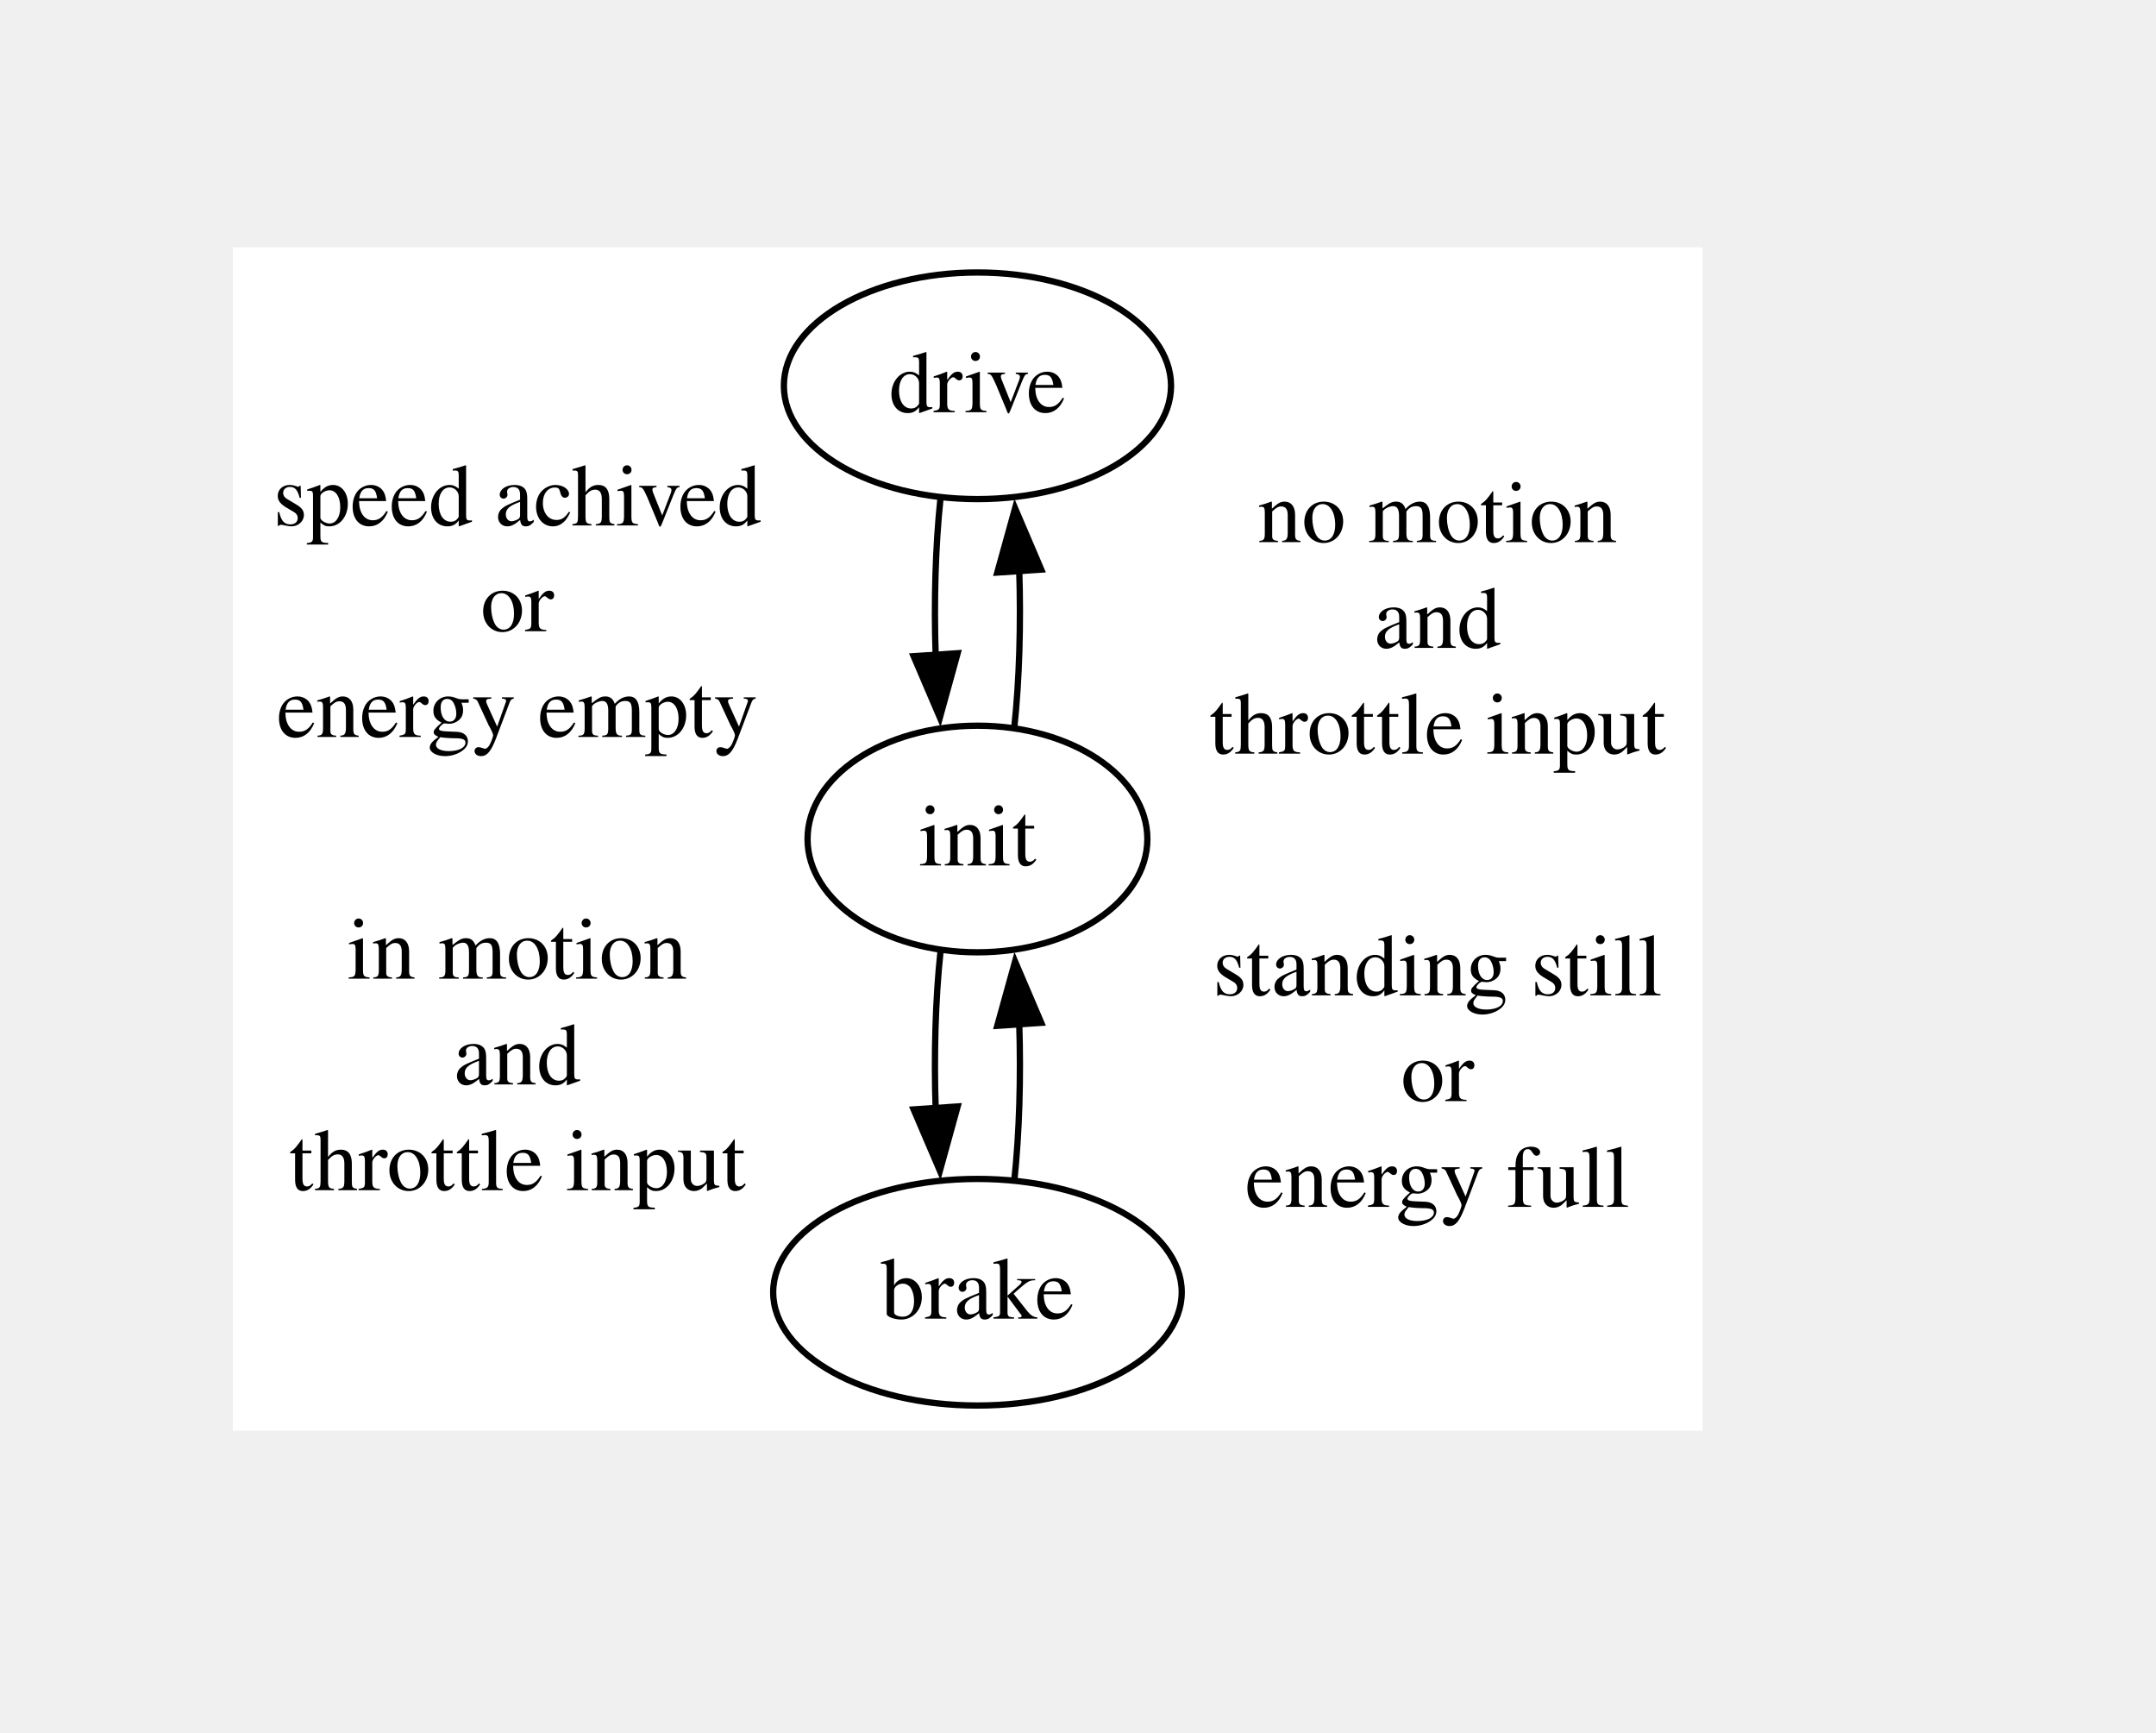
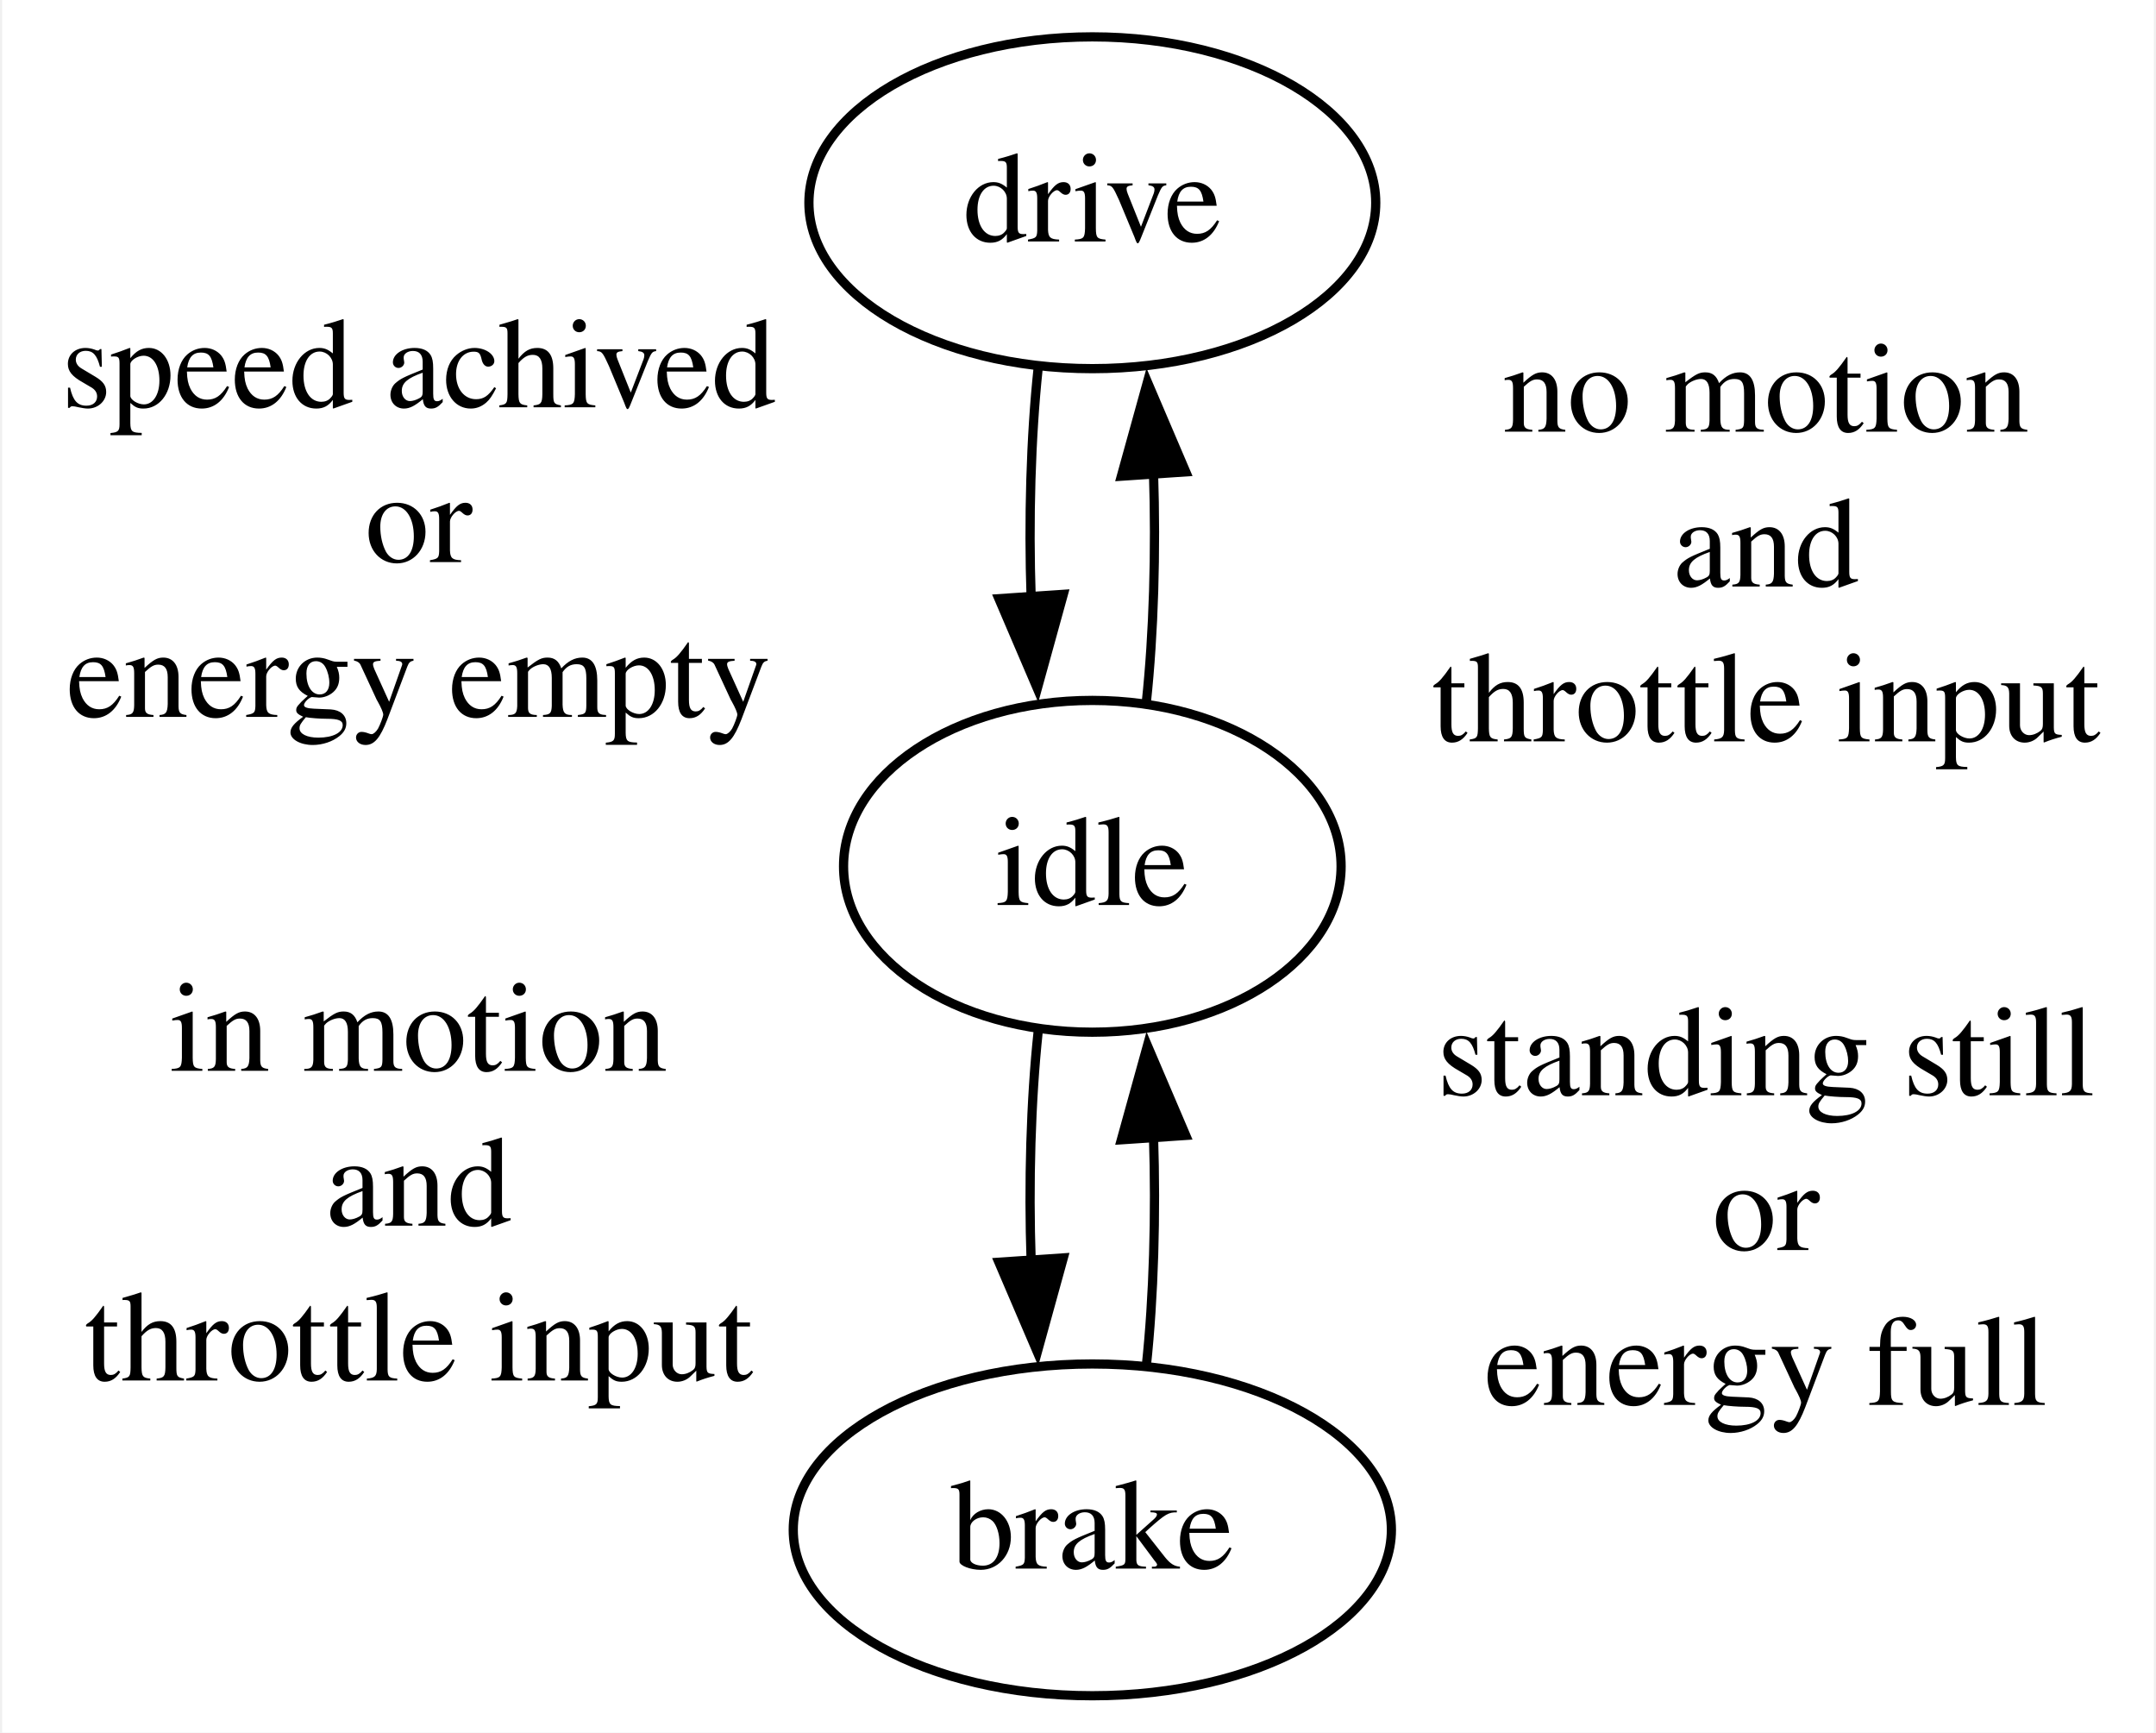
- <svg xmlns="http://www.w3.org/2000/svg" width="234pt" height="188pt" viewBox="0.00 0.00 233.53 188">
-   <g id="graph0" class="graph" transform="translate(27.76961,152.5097) scale(0.6830201)" data-name="G">
-     <polygon fill="white" stroke="none" points="-4,4 -4,-184 229.53,-184 229.53,4 -4,4" />
-     <g id="node1" class="node" pointer-events="visible" data-name="drive" data-comment="main">
-       <ellipse fill="none" stroke="black" cx="114.32" cy="-162" rx="30.76" ry="18" />
-       <text text-anchor="middle" x="114.32" y="-157.8" font-family="Times,serif" font-size="14.00">drive</text>
+ <svg xmlns="http://www.w3.org/2000/svg" width="234pt" height="188pt" viewBox="0.00 0.00 233.53 188.00">
+   <g id="graph0" class="graph" transform="translate(4,184) scale(1)" data-name="G">
+     <polygon fill="white" stroke="none" points="-4,4 -4,-184 229.53,-184 229.53,4 -4,4" style="" />
+     <g id="node1" class="node" pointer-events="visible" data-name="drive">
+       <ellipse fill="none" stroke="black" cx="114.32" cy="-162" rx="30.76" ry="18" style="" />
+       <text text-anchor="middle" x="114.32" y="-157.8" font-family="Times,serif" font-size="14.00" style="">drive</text>
    </g>
-     <g id="node2" class="node" pointer-events="visible" data-name="init">
-       <ellipse fill="none" stroke="black" cx="114.32" cy="-90" rx="27" ry="18" />
-       <text text-anchor="middle" x="114.32" y="-85.8" font-family="Times,serif" font-size="14.00">init</text>
+     <g id="node2" class="node" pointer-events="visible" data-name="idle">
+       <ellipse fill="none" stroke="black" cx="114.32" cy="-90" rx="27" ry="18" style="" />
+       <text text-anchor="middle" x="114.32" y="-85.8" font-family="Times,serif" font-size="14.00" style="">idle</text>
    </g>
-     <g id="edge2" class="edge" data-name="init-&gt;drive" data-comment="init">
-       <path fill="none" stroke="black" d="M120.18,-107.79C120.98,-115.25 121.24,-124.24 120.96,-132.69" />
-       <polygon fill="black" stroke="black" points="117.47,-132.33 120.3,-142.54 124.46,-132.8 117.47,-132.33" />
-       <text text-anchor="middle" x="187.43" y="-137.16" font-family="Times,serif" font-size="14.00">no motion </text>
-       <text text-anchor="middle" x="187.43" y="-120.36" font-family="Times,serif" font-size="14.00"> and </text>
-       <text text-anchor="middle" x="187.43" y="-103.56" font-family="Times,serif" font-size="14.00"> throttle input</text>
+     <g id="edge1" class="edge" data-name="drive-&gt;idle">
+       <path fill="none" stroke="black" d="M108.44,-144.05C107.64,-136.57 107.39,-127.58 107.68,-119.14" style="" />
+       <polygon fill="black" stroke="black" points="111.17,-119.51 108.35,-109.3 104.18,-119.04 111.17,-119.51" style="" />
+       <text text-anchor="middle" x="41.2" y="-139.81" font-family="Times,serif" font-size="14.00" style="">speed achived </text>
+       <text text-anchor="middle" x="41.2" y="-123.01" font-family="Times,serif" font-size="14.00" style=""> or </text>
+       <text text-anchor="middle" x="41.2" y="-106.21" font-family="Times,serif" font-size="14.00" style=""> energy empty</text>
    </g>
-     <g id="node3" class="node" pointer-events="visible" data-name="brake" data-comment="init">
-       <ellipse fill="none" stroke="black" cx="114.32" cy="-18" rx="32.46" ry="18" />
-       <text text-anchor="middle" x="114.32" y="-13.8" font-family="Times,serif" font-size="14.00">brake</text>
+     <g id="edge2" class="edge" data-name="idle-&gt;drive">
+       <path fill="none" stroke="black" d="M120.18,-107.79C120.98,-115.25 121.24,-124.24 120.96,-132.69" style="" />
+       <polygon fill="black" stroke="black" points="117.47,-132.33 120.3,-142.54 124.46,-132.8 117.47,-132.33" style="" />
+       <text text-anchor="middle" x="187.43" y="-137.16" font-family="Times,serif" font-size="14.00" style="">no motion </text>
+       <text text-anchor="middle" x="187.43" y="-120.36" font-family="Times,serif" font-size="14.00" style=""> and </text>
+       <text text-anchor="middle" x="187.43" y="-103.56" font-family="Times,serif" font-size="14.00" style=""> throttle input</text>
    </g>
-     <g id="edge1" class="edge" data-name="drive-&gt;init" data-comment="init">
-       <path fill="none" stroke="black" d="M108.44,-144.05C107.64,-136.57 107.39,-127.58 107.68,-119.14" />
-       <polygon fill="black" stroke="black" points="111.17,-119.51 108.35,-109.3 104.18,-119.04 111.17,-119.51" />
-       <text text-anchor="middle" x="41.2" y="-139.81" font-family="Times,serif" font-size="14.00">speed achived </text>
-       <text text-anchor="middle" x="41.2" y="-123.01" font-family="Times,serif" font-size="14.00"> or </text>
-       <text text-anchor="middle" x="41.2" y="-106.21" font-family="Times,serif" font-size="14.00"> energy empty</text>
+     <g id="node3" class="node" pointer-events="visible" data-name="brake">
+       <ellipse fill="none" stroke="black" cx="114.32" cy="-18" rx="32.46" ry="18" style="" />
+       <text text-anchor="middle" x="114.32" y="-13.8" font-family="Times,serif" font-size="14.00" style="">brake</text>
    </g>
-     <g id="edge3" class="edge" data-name="init-&gt;brake" data-comment="main-&gt;init">
-       <path fill="none" stroke="black" d="M108.44,-72.05C107.64,-64.57 107.39,-55.58 107.68,-47.14" />
-       <polygon fill="black" stroke="black" points="111.17,-47.51 108.35,-37.3 104.18,-47.04 111.17,-47.51" />
-       <text text-anchor="middle" x="41.2" y="-67.81" font-family="Times,serif" font-size="14.00">in motion </text>
-       <text text-anchor="middle" x="41.2" y="-51.01" font-family="Times,serif" font-size="14.00"> and </text>
-       <text text-anchor="middle" x="41.2" y="-34.21" font-family="Times,serif" font-size="14.00"> throttle input</text>
+     <g id="edge3" class="edge" data-name="idle-&gt;brake">
+       <path fill="none" stroke="black" d="M108.44,-72.05C107.64,-64.57 107.39,-55.58 107.68,-47.14" style="" />
+       <polygon fill="black" stroke="black" points="111.17,-47.51 108.35,-37.3 104.18,-47.04 111.17,-47.51" style="" />
+       <text text-anchor="middle" x="41.2" y="-67.81" font-family="Times,serif" font-size="14.00" style="">in motion </text>
+       <text text-anchor="middle" x="41.2" y="-51.01" font-family="Times,serif" font-size="14.00" style=""> and </text>
+       <text text-anchor="middle" x="41.2" y="-34.21" font-family="Times,serif" font-size="14.00" style=""> throttle input</text>
    </g>
-     <g id="edge4" class="edge" data-name="brake-&gt;init" data-comment="main-&gt;cleanup">
-       <path fill="none" stroke="black" d="M120.18,-35.79C120.98,-43.25 121.24,-52.24 120.96,-60.69" />
-       <polygon fill="black" stroke="black" points="117.47,-60.33 120.3,-70.54 124.46,-60.8 117.47,-60.33" />
-       <text text-anchor="middle" x="187.43" y="-65.16" font-family="Times,serif" font-size="14.00">standing still </text>
-       <text text-anchor="middle" x="187.43" y="-48.36" font-family="Times,serif" font-size="14.00"> or </text>
-       <text text-anchor="middle" x="187.43" y="-31.56" font-family="Times,serif" font-size="14.00"> energy full</text>
+     <g id="edge4" class="edge" data-name="brake-&gt;idle">
+       <path fill="none" stroke="black" d="M120.18,-35.79C120.98,-43.25 121.24,-52.24 120.96,-60.69" style="" />
+       <polygon fill="black" stroke="black" points="117.47,-60.33 120.3,-70.54 124.46,-60.8 117.47,-60.33" style="" />
+       <text text-anchor="middle" x="187.43" y="-65.16" font-family="Times,serif" font-size="14.00" style="">standing still </text>
+       <text text-anchor="middle" x="187.43" y="-48.36" font-family="Times,serif" font-size="14.00" style=""> or </text>
+       <text text-anchor="middle" x="187.43" y="-31.56" font-family="Times,serif" font-size="14.00" style=""> energy full</text>
    </g>
  </g>
</svg>
